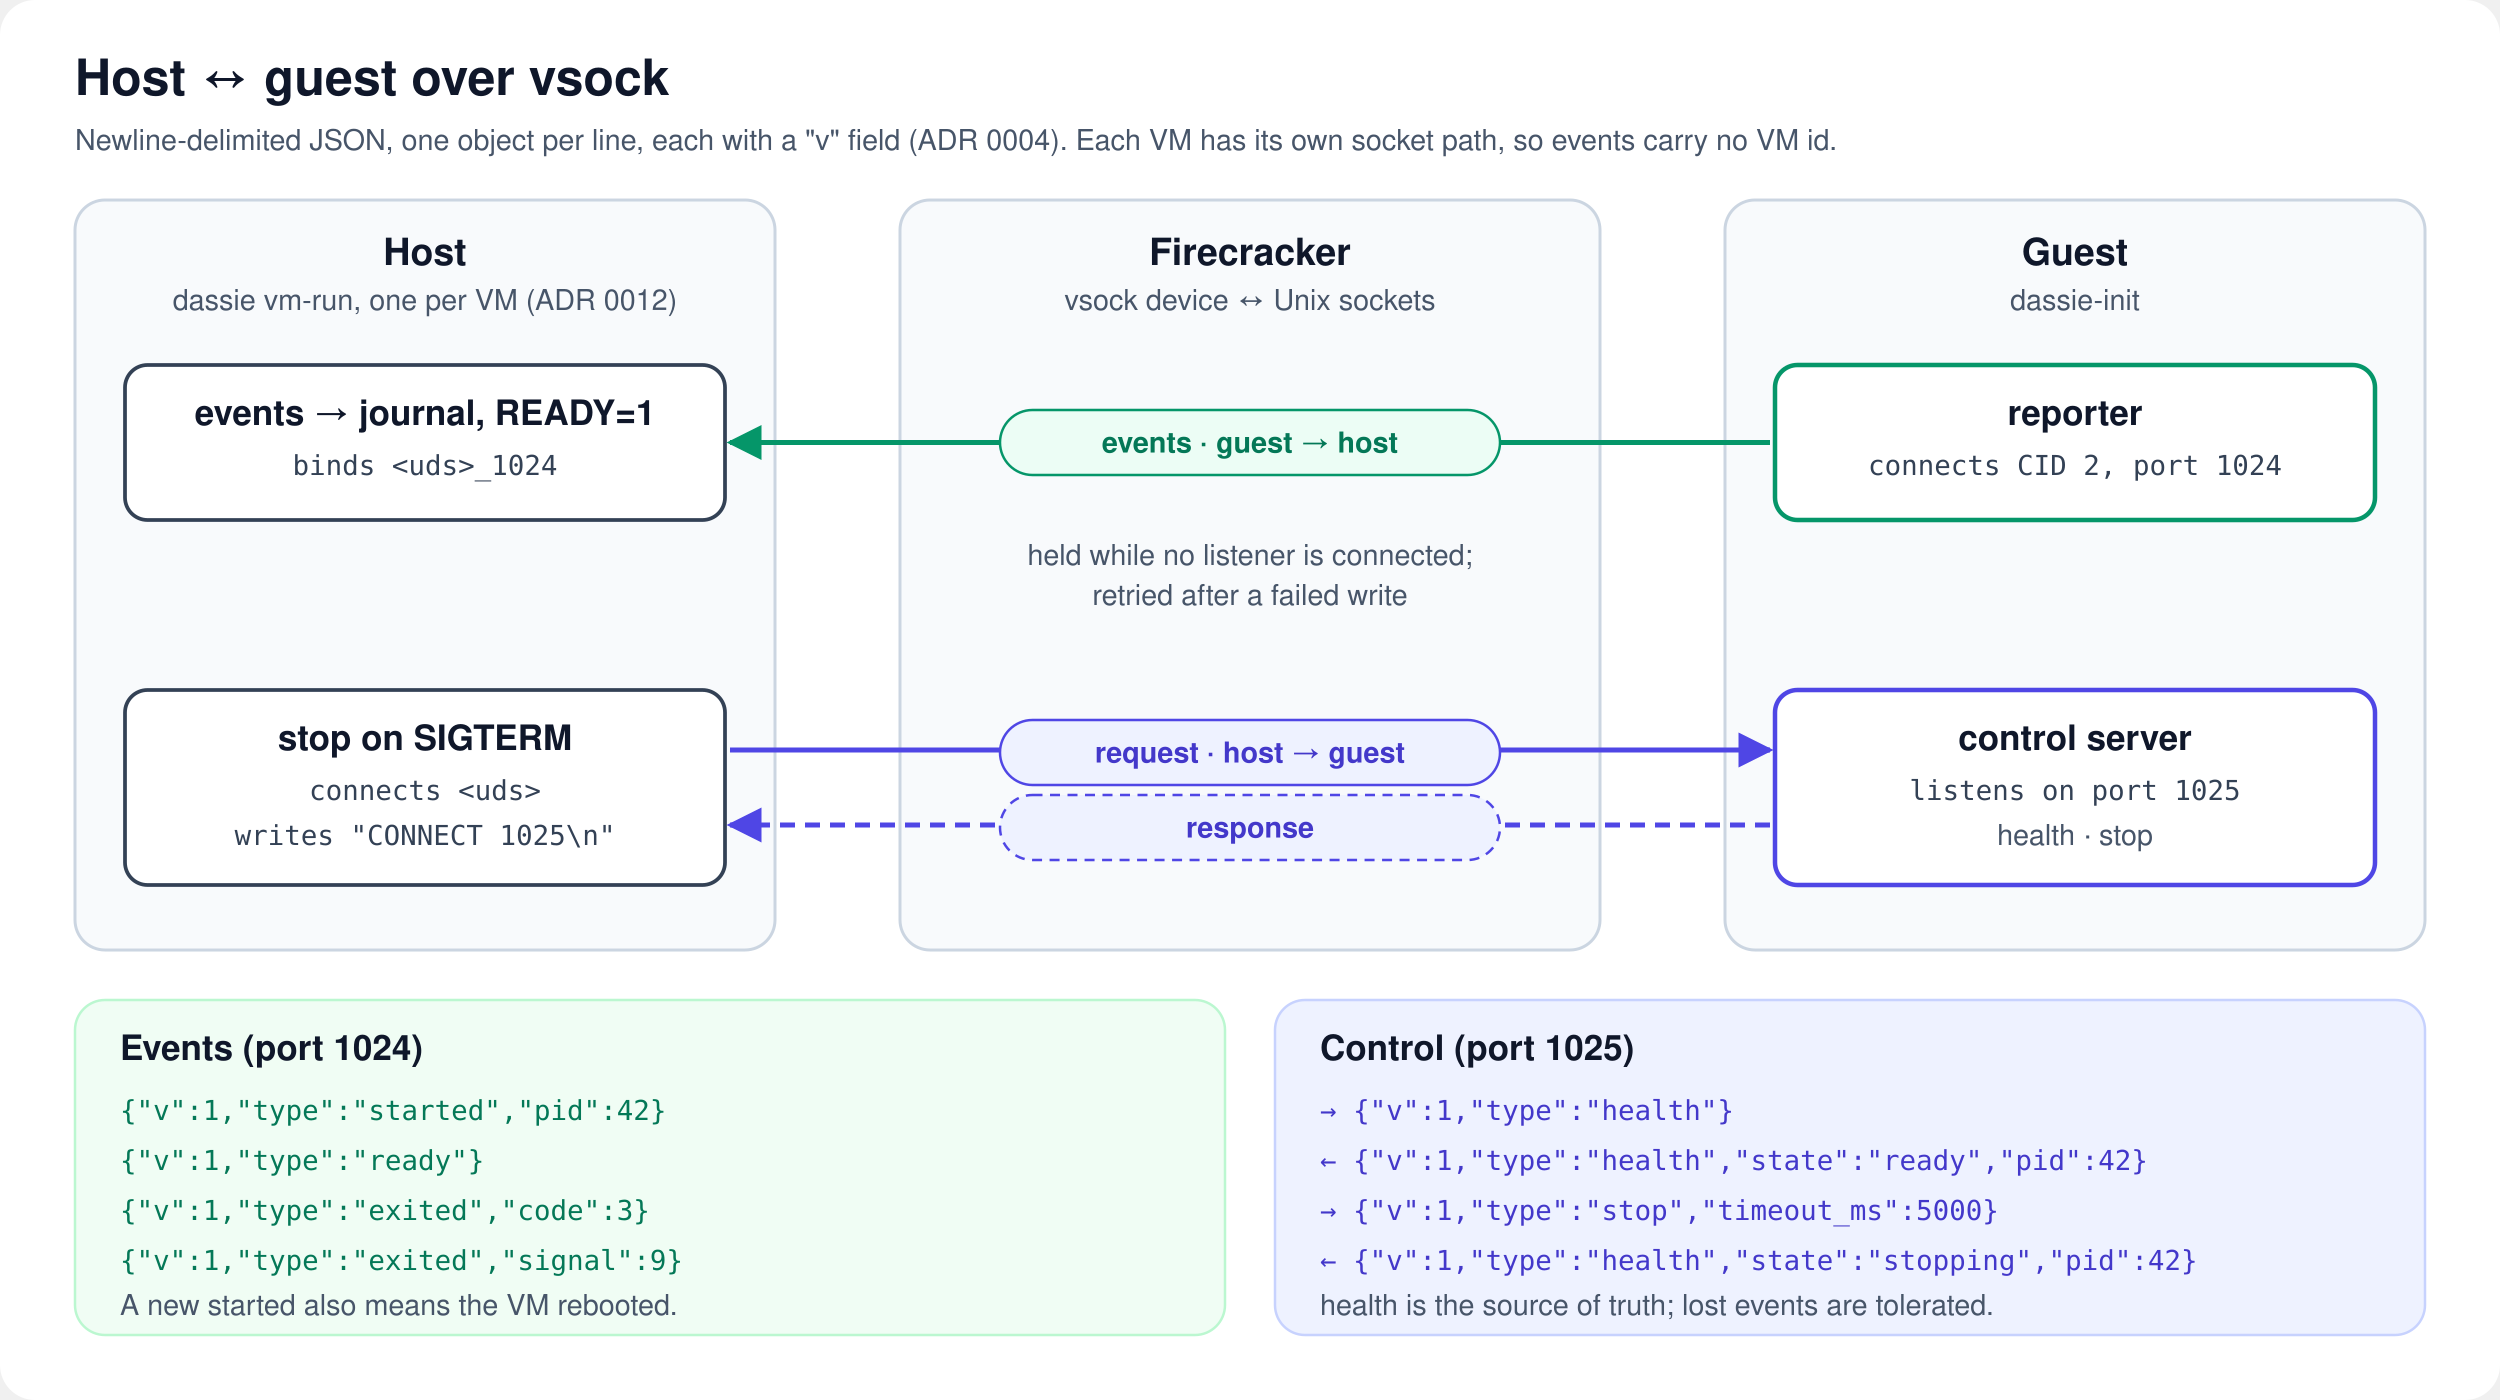
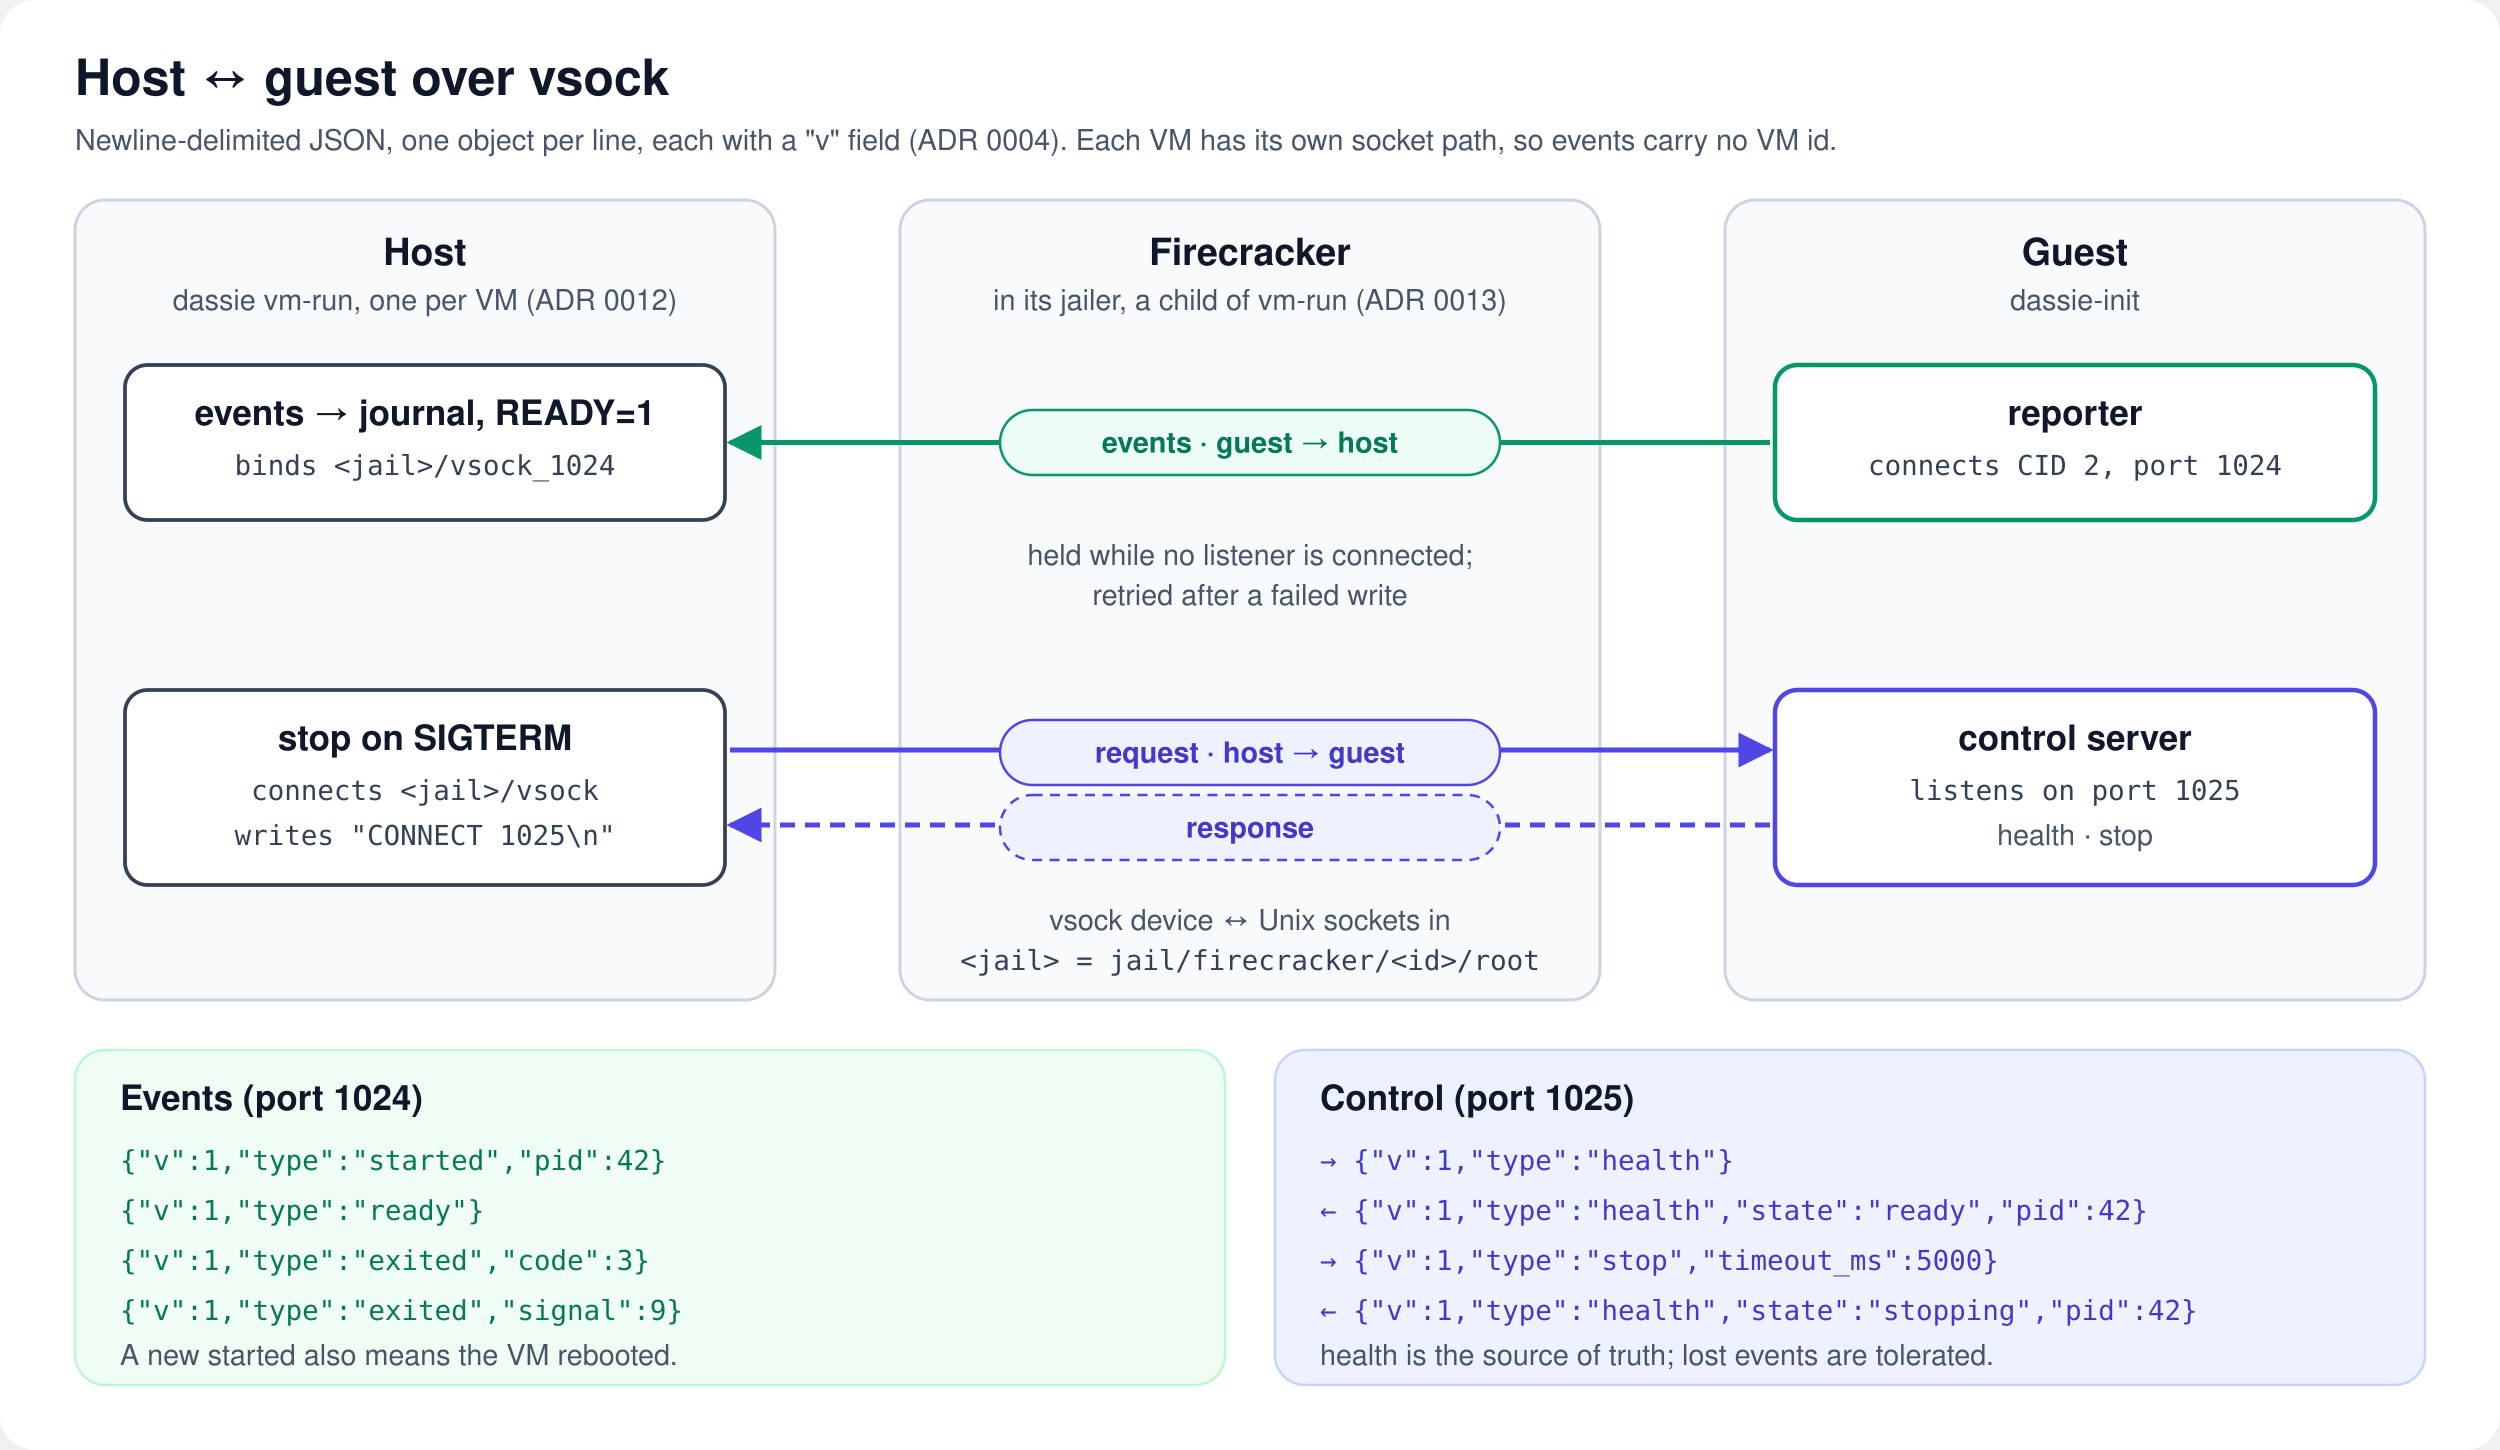
- <svg xmlns="http://www.w3.org/2000/svg" viewBox="0 0 1000 560" width="1000" height="560" font-family="ui-sans-serif, system-ui, -apple-system, 'Segoe UI', Helvetica, Arial, sans-serif">
+ <svg xmlns="http://www.w3.org/2000/svg" viewBox="0 0 1000 580" width="1000" height="580" font-family="ui-sans-serif, system-ui, -apple-system, 'Segoe UI', Helvetica, Arial, sans-serif">
  <defs>
    <marker id="g" viewBox="0 0 10 10" refX="9" refY="5" markerWidth="7" markerHeight="7" orient="auto">
      <path d="M0,0 L10,5 L0,10 z" fill="#059669" />
    </marker>
    <marker id="b" viewBox="0 0 10 10" refX="9" refY="5" markerWidth="7" markerHeight="7" orient="auto">
      <path d="M0,0 L10,5 L0,10 z" fill="#4f46e5" />
    </marker>
    <style>
      .t { font-size: 14px; font-weight: 600; fill: #0f172a; }
      .h { font-size: 15px; font-weight: 700; fill: #0f172a; }
      .s { font-size: 11.5px; fill: #475569; }
      .m { font-size: 11px; fill: #334155; font-family: ui-monospace, SFMono-Regular, Menlo, Consolas, monospace; }
      .mg { font-size: 11px; fill: #047857; font-family: ui-monospace, SFMono-Regular, Menlo, Consolas, monospace; }
      .mb { font-size: 11px; fill: #4338ca; font-family: ui-monospace, SFMono-Regular, Menlo, Consolas, monospace; }
      .col { fill: #f8fafc; stroke: #cbd5e1; stroke-width: 1.2; }
      .box { fill: #ffffff; stroke: #334155; stroke-width: 1.5; }
    </style>
  </defs>
-   <rect width="1000" height="560" rx="14" fill="#ffffff" />
+   <rect width="1000" height="580" rx="14" fill="#ffffff" />
  <text x="30" y="38" font-size="20" font-weight="700" fill="#0f172a">Host ↔ guest over vsock</text>
  <text x="30" y="60" class="s">Newline-delimited JSON, one object per line, each with a "v" field (ADR 0004). Each VM has its own socket path, so events carry no VM id.</text>
-   <rect x="30" y="80" width="280" height="300" rx="12" class="col" />
+   <rect x="30" y="80" width="280" height="320" rx="12" class="col" />
  <text x="170" y="106" text-anchor="middle" class="h">Host</text>
  <text x="170" y="124" text-anchor="middle" class="s">dassie vm-run, one per VM (ADR 0012)</text>
-   <rect x="360" y="80" width="280" height="300" rx="12" class="col" />
+   <rect x="360" y="80" width="280" height="320" rx="12" class="col" />
  <text x="500" y="106" text-anchor="middle" class="h">Firecracker</text>
-   <text x="500" y="124" text-anchor="middle" class="s">vsock device ↔ Unix sockets</text>
-   <rect x="690" y="80" width="280" height="300" rx="12" class="col" />
+   <text x="500" y="124" text-anchor="middle" class="s">in its jailer, a child of vm-run (ADR 0013)</text>
+   <rect x="690" y="80" width="280" height="320" rx="12" class="col" />
  <text x="830" y="106" text-anchor="middle" class="h">Guest</text>
  <text x="830" y="124" text-anchor="middle" class="s">dassie-init</text>
  <rect x="50" y="146" width="240" height="62" rx="9" class="box" />
  <text x="170" y="170" text-anchor="middle" class="t">events → journal, READY=1</text>
-   <text x="170" y="190" text-anchor="middle" class="m">binds &lt;uds&gt;_1024</text>
+   <text x="170" y="190" text-anchor="middle" class="m">binds &lt;jail&gt;/vsock_1024</text>
  <rect x="710" y="146" width="240" height="62" rx="9" fill="#ffffff" stroke="#059669" stroke-width="1.8" />
  <text x="830" y="170" text-anchor="middle" class="t">reporter</text>
  <text x="830" y="190" text-anchor="middle" class="m">connects CID 2, port 1024</text>
  <path d="M708,177 L292,177" stroke="#059669" stroke-width="2" fill="none" marker-end="url(#g)" />
  <rect x="400" y="164" width="200" height="26" rx="13" fill="#ecfdf5" stroke="#059669" stroke-width="1" />
  <text x="500" y="181" text-anchor="middle" font-size="11.5" font-weight="600" fill="#047857">events · guest → host</text>
  <text x="500" y="226" text-anchor="middle" class="s">held while no listener is connected;</text>
  <text x="500" y="242" text-anchor="middle" class="s">retried after a failed write</text>
  <rect x="50" y="276" width="240" height="78" rx="9" class="box" />
  <text x="170" y="300" text-anchor="middle" class="t">stop on SIGTERM</text>
-   <text x="170" y="320" text-anchor="middle" class="m">connects &lt;uds&gt;</text>
+   <text x="170" y="320" text-anchor="middle" class="m">connects &lt;jail&gt;/vsock</text>
  <text x="170" y="338" text-anchor="middle" class="m">writes "CONNECT 1025\n"</text>
  <rect x="710" y="276" width="240" height="78" rx="9" fill="#ffffff" stroke="#4f46e5" stroke-width="1.8" />
  <text x="830" y="300" text-anchor="middle" class="t">control server</text>
  <text x="830" y="320" text-anchor="middle" class="m">listens on port 1025</text>
  <text x="830" y="338" text-anchor="middle" class="s">health · stop</text>
  <path d="M292,300 L708,300" stroke="#4f46e5" stroke-width="2" fill="none" marker-end="url(#b)" />
  <path d="M708,330 L292,330" stroke="#4f46e5" stroke-width="2" fill="none" stroke-dasharray="6 4" marker-end="url(#b)" />
  <rect x="400" y="288" width="200" height="26" rx="13" fill="#eef2ff" stroke="#4f46e5" stroke-width="1" />
  <text x="500" y="305" text-anchor="middle" font-size="11.5" font-weight="600" fill="#4338ca">request · host → guest</text>
  <rect x="400" y="318" width="200" height="26" rx="13" fill="#eef2ff" stroke="#4f46e5" stroke-width="1" stroke-dasharray="4 3" />
  <text x="500" y="335" text-anchor="middle" font-size="11.5" font-weight="600" fill="#4338ca">response</text>
-   <rect x="30" y="400" width="460" height="134" rx="12" fill="#f0fdf4" stroke="#bbf7d0" />
-   <text x="48" y="424" class="t" fill="#047857">Events (port 1024)</text>
-   <text x="48" y="448" class="mg">{"v":1,"type":"started","pid":42}</text>
-   <text x="48" y="468" class="mg">{"v":1,"type":"ready"}</text>
-   <text x="48" y="488" class="mg">{"v":1,"type":"exited","code":3}</text>
-   <text x="48" y="508" class="mg">{"v":1,"type":"exited","signal":9}</text>
-   <text x="48" y="526" class="s">A new started also means the VM rebooted.</text>
-   <rect x="510" y="400" width="460" height="134" rx="12" fill="#eef2ff" stroke="#c7d2fe" />
-   <text x="528" y="424" class="t" fill="#4338ca">Control (port 1025)</text>
-   <text x="528" y="448" class="mb">→ {"v":1,"type":"health"}</text>
-   <text x="528" y="468" class="mb">← {"v":1,"type":"health","state":"ready","pid":42}</text>
-   <text x="528" y="488" class="mb">→ {"v":1,"type":"stop","timeout_ms":5000}</text>
-   <text x="528" y="508" class="mb">← {"v":1,"type":"health","state":"stopping","pid":42}</text>
-   <text x="528" y="526" class="s">health is the source of truth; lost events are tolerated.</text>
+   <text x="500" y="372" text-anchor="middle" class="s">vsock device ↔ Unix sockets in</text>
+   <text x="500" y="388" text-anchor="middle" class="m">&lt;jail&gt; = jail/firecracker/&lt;id&gt;/root</text>
+   <g transform="translate(0,20)">
+     <rect x="30" y="400" width="460" height="134" rx="12" fill="#f0fdf4" stroke="#bbf7d0" />
+     <text x="48" y="424" class="t" fill="#047857">Events (port 1024)</text>
+     <text x="48" y="448" class="mg">{"v":1,"type":"started","pid":42}</text>
+     <text x="48" y="468" class="mg">{"v":1,"type":"ready"}</text>
+     <text x="48" y="488" class="mg">{"v":1,"type":"exited","code":3}</text>
+     <text x="48" y="508" class="mg">{"v":1,"type":"exited","signal":9}</text>
+     <text x="48" y="526" class="s">A new started also means the VM rebooted.</text>
+     <rect x="510" y="400" width="460" height="134" rx="12" fill="#eef2ff" stroke="#c7d2fe" />
+     <text x="528" y="424" class="t" fill="#4338ca">Control (port 1025)</text>
+     <text x="528" y="448" class="mb">→ {"v":1,"type":"health"}</text>
+     <text x="528" y="468" class="mb">← {"v":1,"type":"health","state":"ready","pid":42}</text>
+     <text x="528" y="488" class="mb">→ {"v":1,"type":"stop","timeout_ms":5000}</text>
+     <text x="528" y="508" class="mb">← {"v":1,"type":"health","state":"stopping","pid":42}</text>
+     <text x="528" y="526" class="s">health is the source of truth; lost events are tolerated.</text>
+   </g>
</svg>
